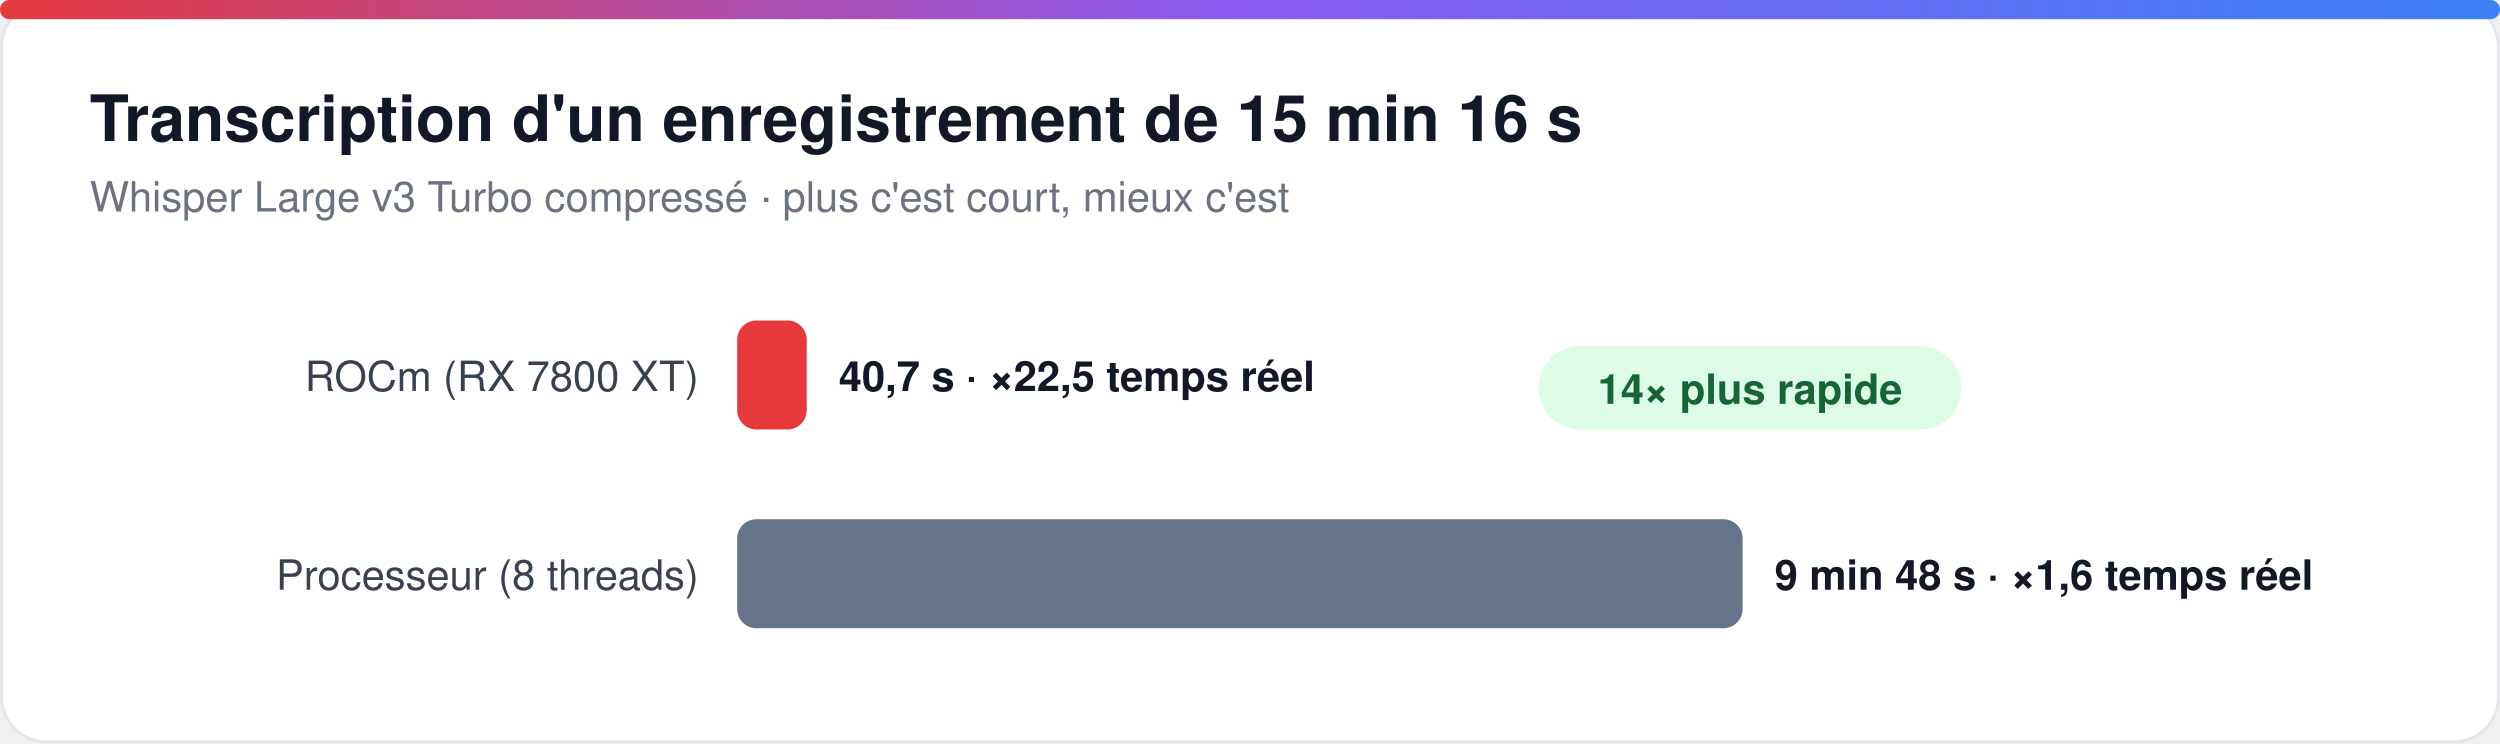
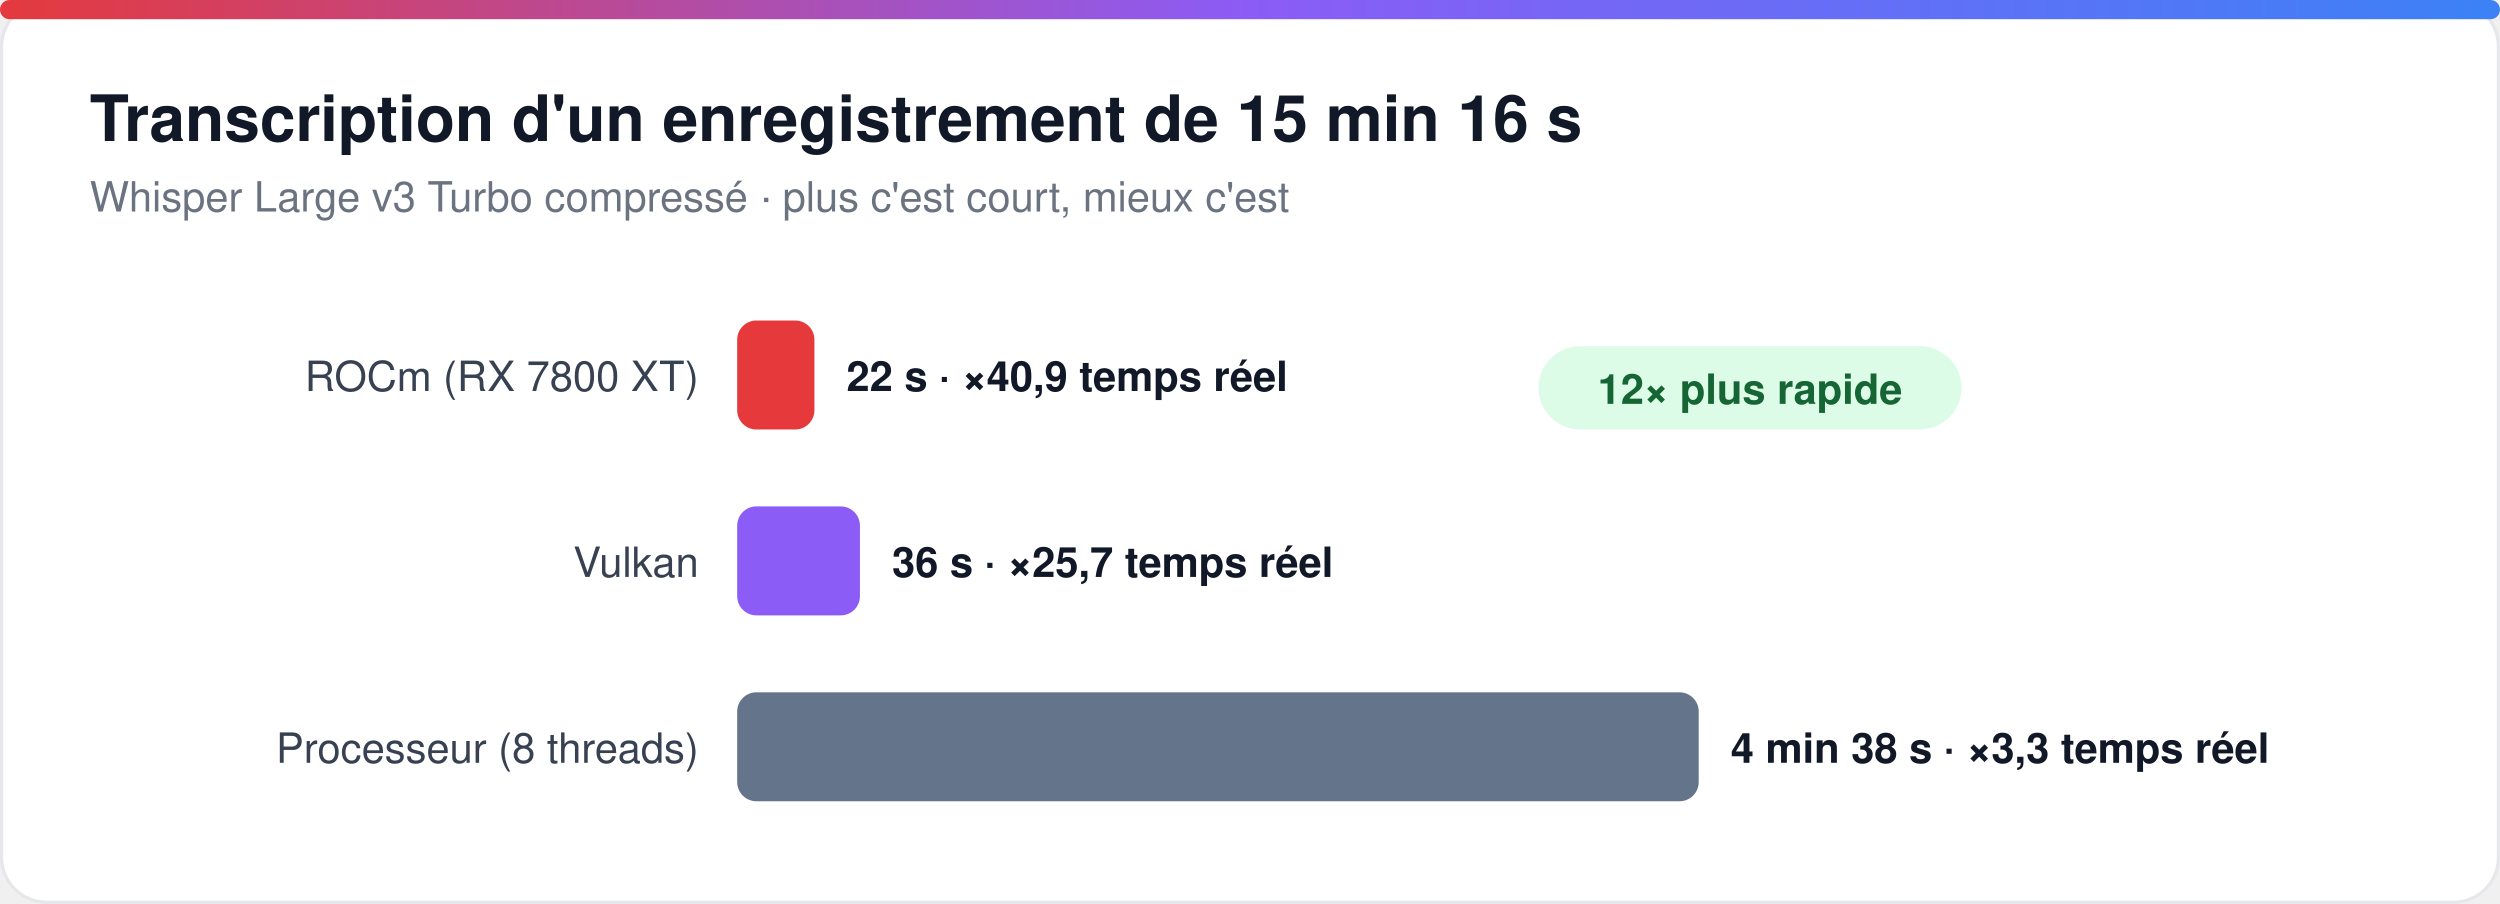
- <svg xmlns="http://www.w3.org/2000/svg" width="780" height="232" viewBox="0 0 780 232" font-family="Segoe UI, -apple-system, Helvetica, Arial, sans-serif" role="img" aria-label="Transcription d'un enregistrement de 15 min 16 s">
-   <rect x="0.5" y="0.5" width="779" height="231" rx="14" fill="#FFFFFF" stroke="#E5E7EB" />
+ <svg xmlns="http://www.w3.org/2000/svg" width="780" height="282" viewBox="0 0 780 282" font-family="Segoe UI, -apple-system, Helvetica, Arial, sans-serif" role="img" aria-label="Transcription d'un enregistrement de 15 min 16 s">
+   <rect x="0.5" y="0.5" width="779" height="281" rx="14" fill="#FFFFFF" stroke="#E5E7EB" />
  <rect x="0" y="0" width="780" height="6" rx="3" fill="url(#g)" />
  <defs>
    <linearGradient id="g" x1="0" x2="1">
      <stop offset="0" stop-color="#E5393C" />
      <stop offset="0.5" stop-color="#8B5CF6" />
      <stop offset="1" stop-color="#3B82F6" />
    </linearGradient>
  </defs>
  <text x="28" y="44" font-size="20" font-weight="700" fill="#111827">Transcription d'un enregistrement de 15 min 16 s</text>
  <text x="28" y="66" font-size="13" fill="#6B7280">Whisper Large v3 Turbo compressé · plus c'est court, mieux c'est</text>
  <text x="218" y="122.0" font-size="13" fill="#374151" text-anchor="end">ROCm (RX 7800 XT)</text>
-   <rect x="230" y="100" width="21.7" height="34" rx="6" fill="#E5393C" />
-   <text x="261.7" y="122.0" font-size="13" font-weight="700" fill="#111827">40,7 s  ·  ×22,5 temps réel</text>
-   <text x="218" y="184.0" font-size="13" fill="#374151" text-anchor="end">Processeur (8 threads)</text>
-   <rect x="230" y="162" width="313.7" height="34" rx="6" fill="#64748B" />
-   <text x="553.7" y="184.0" font-size="13" font-weight="600" fill="#111827">9 min 48 s  ·  ×1,6 temps réel</text>
+   <rect x="230" y="100" width="24.1" height="34" rx="6" fill="#E5393C" />
+   <text x="264.1" y="122.0" font-size="13" font-weight="700" fill="#111827">22 s  ·  ×40,9 temps réel</text>
+   <text x="218" y="180.0" font-size="13" fill="#374151" text-anchor="end">Vulkan</text>
+   <rect x="230" y="158" width="38.3" height="34" rx="6" fill="#8B5CF6" />
+   <text x="278.3" y="180.0" font-size="13" font-weight="600" fill="#111827">36 s  ·  ×25,7 temps réel</text>
+   <text x="218" y="238.0" font-size="13" fill="#374151" text-anchor="end">Processeur (8 threads)</text>
+   <rect x="230" y="216" width="300.0" height="34" rx="6" fill="#64748B" />
+   <text x="540.0" y="238.0" font-size="13" font-weight="600" fill="#111827">4 min 38 s  ·  ×3,3 temps réel</text>
  <rect x="480" y="108" width="132" height="26" rx="13" fill="#DCFCE7" />
-   <text x="546" y="126" font-size="13" font-weight="700" fill="#166534" text-anchor="middle">14× plus rapide</text>
+   <text x="546" y="126" font-size="13" font-weight="700" fill="#166534" text-anchor="middle">12× plus rapide</text>
</svg>
